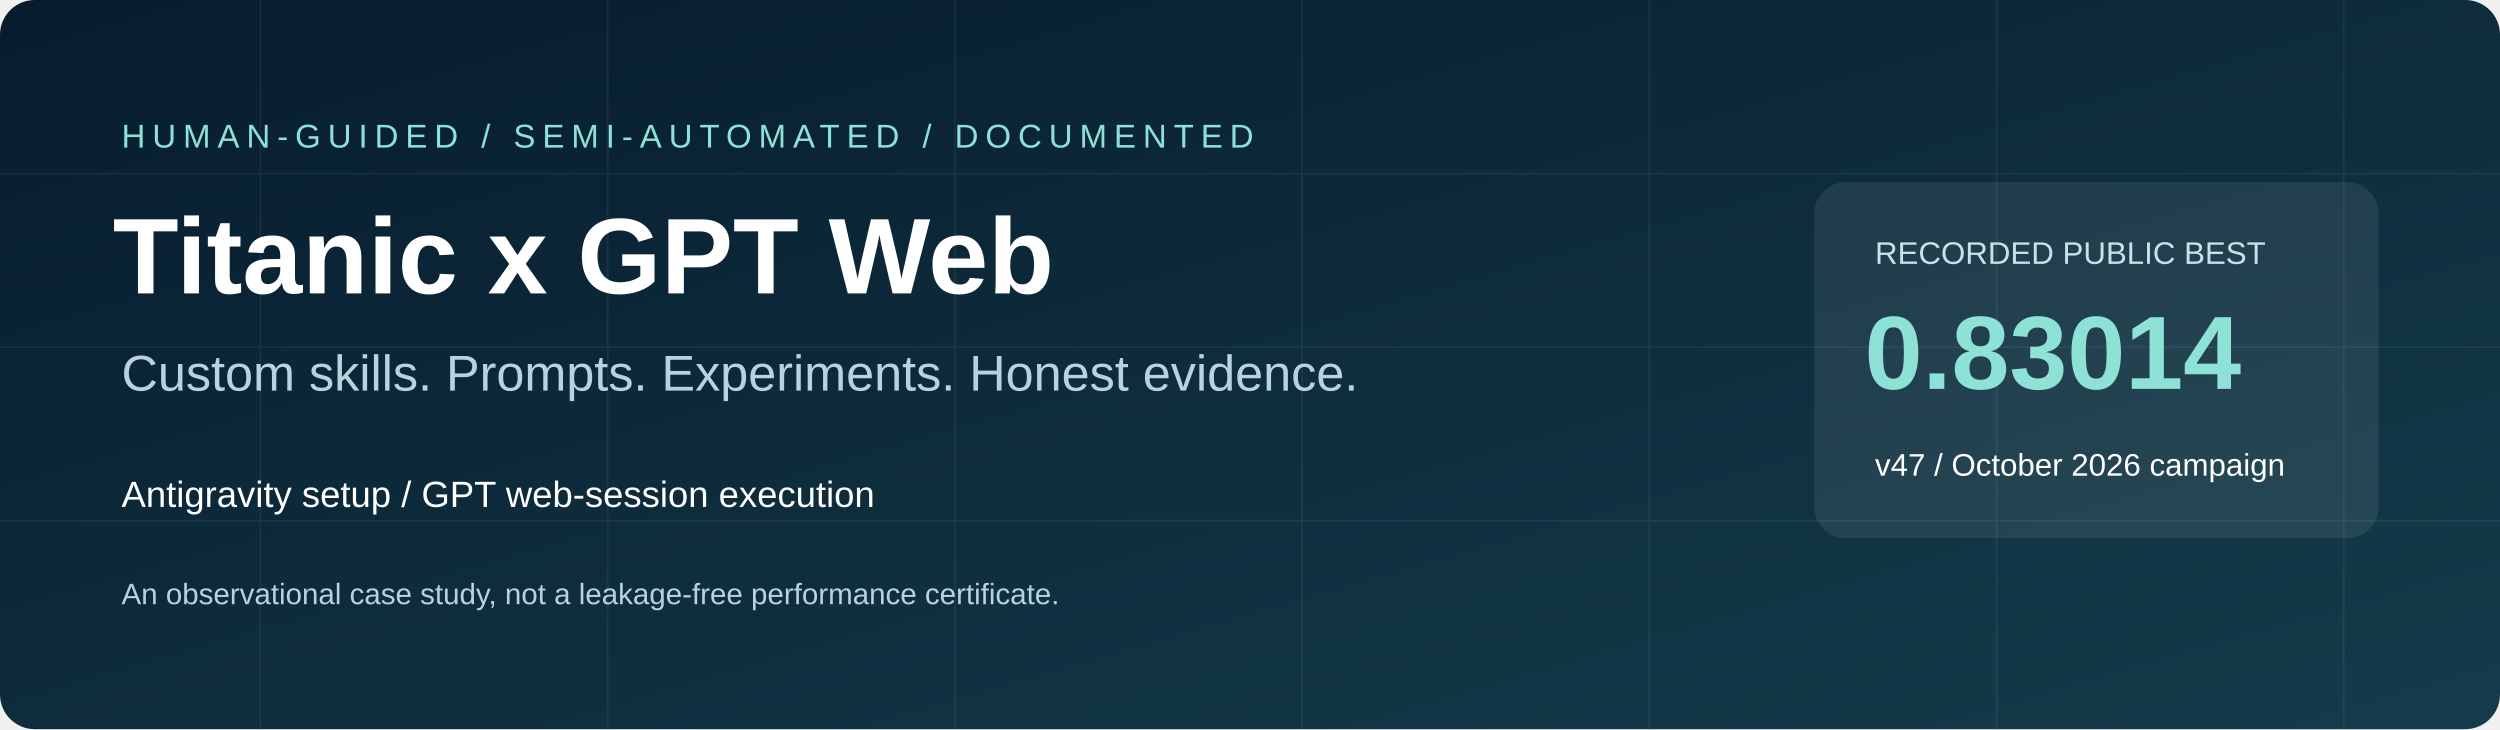
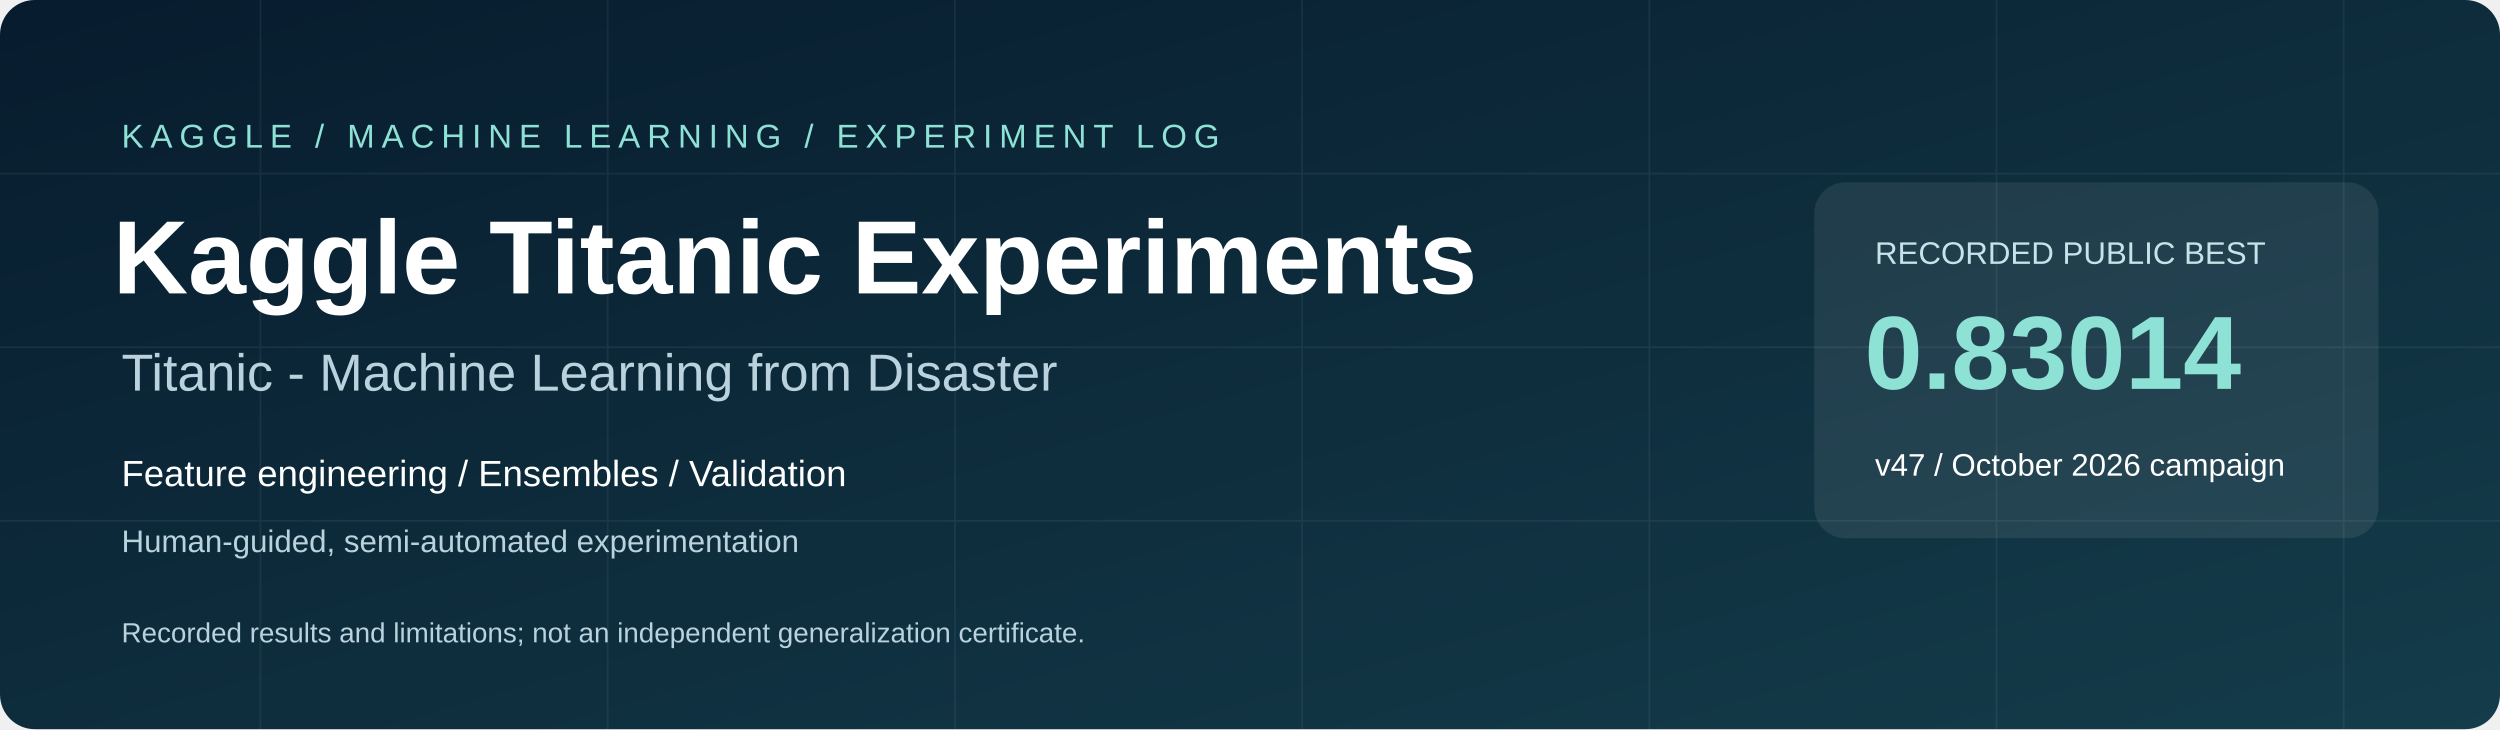
<svg xmlns="http://www.w3.org/2000/svg" width="1440" height="420" viewBox="0 0 1440 420" role="img" aria-labelledby="title desc">
  <defs>
    <linearGradient id="bg" x2="1" y2="1">
      <stop stop-color="#071c2e" />
      <stop offset="1" stop-color="#143c4a" />
    </linearGradient>
  </defs>
  <rect width="1440" height="420" rx="20" fill="url(#bg)" />
  <g fill="none" stroke="#ffffff" opacity=".06">
    <path d="M0 100H1440M0 200H1440M0 300H1440M150 0V420M350 0V420M550 0V420M750 0V420M950 0V420M1150 0V420M1350 0V420" />
  </g>
-   <text x="70" y="85" font-family="Arial,sans-serif" font-size="19" letter-spacing="4" fill="#8ee1d5">HUMAN-GUIDED / SEMI-AUTOMATED / DOCUMENTED</text>
-   <text x="65" y="169" font-family="Arial,sans-serif" font-weight="bold" font-size="62" fill="#ffffff">Titanic x GPT Web</text>
-   <text x="70" y="225" font-family="Arial,sans-serif" font-size="29" fill="#b9d2dd">Custom skills. Prompts. Experiments. Honest evidence.</text>
-   <text x="70" y="292" font-family="Arial,sans-serif" font-size="21" fill="#ffffff">Antigravity setup  /  GPT web-session execution</text>
-   <text x="70" y="348" font-family="Arial,sans-serif" font-size="17" fill="#b9d2dd">An observational case study, not a leakage-free performance certificate.</text>
+   <text x="70" y="85" font-family="Arial,sans-serif" font-size="19" letter-spacing="4" fill="#8ee1d5">KAGGLE / MACHINE LEARNING / EXPERIMENT LOG</text>
+   <text x="65" y="169" font-family="Arial,sans-serif" font-weight="bold" font-size="60" fill="#ffffff">Kaggle Titanic Experiments</text>
+   <text x="70" y="225" font-family="Arial,sans-serif" font-size="30" fill="#b9d2dd">Titanic - Machine Learning from Disaster</text>
+   <text x="70" y="280" font-family="Arial,sans-serif" font-size="21" fill="#ffffff">Feature engineering  /  Ensembles  /  Validation</text>
+   <text x="70" y="318" font-family="Arial,sans-serif" font-size="18" fill="#b9d2dd">Human-guided, semi-automated experimentation</text>
+   <text x="70" y="370" font-family="Arial,sans-serif" font-size="16" fill="#b9d2dd">Recorded results and limitations; not an independent generalization certificate.</text>
  <rect x="1045" y="105" width="325" height="205" rx="18" fill="#ffffff" opacity=".08" />
  <text x="1080" y="152" font-family="Arial,sans-serif" font-size="18" fill="#c7e3e9">RECORDED PUBLIC BEST</text>
  <text x="1074" y="224" font-family="Arial,sans-serif" font-weight="bold" font-size="60" fill="#8ee1d5">0.83014</text>
  <text x="1080" y="274" font-family="Arial,sans-serif" font-size="18" fill="#ffffff">v47 / October 2026 campaign</text>
</svg>
